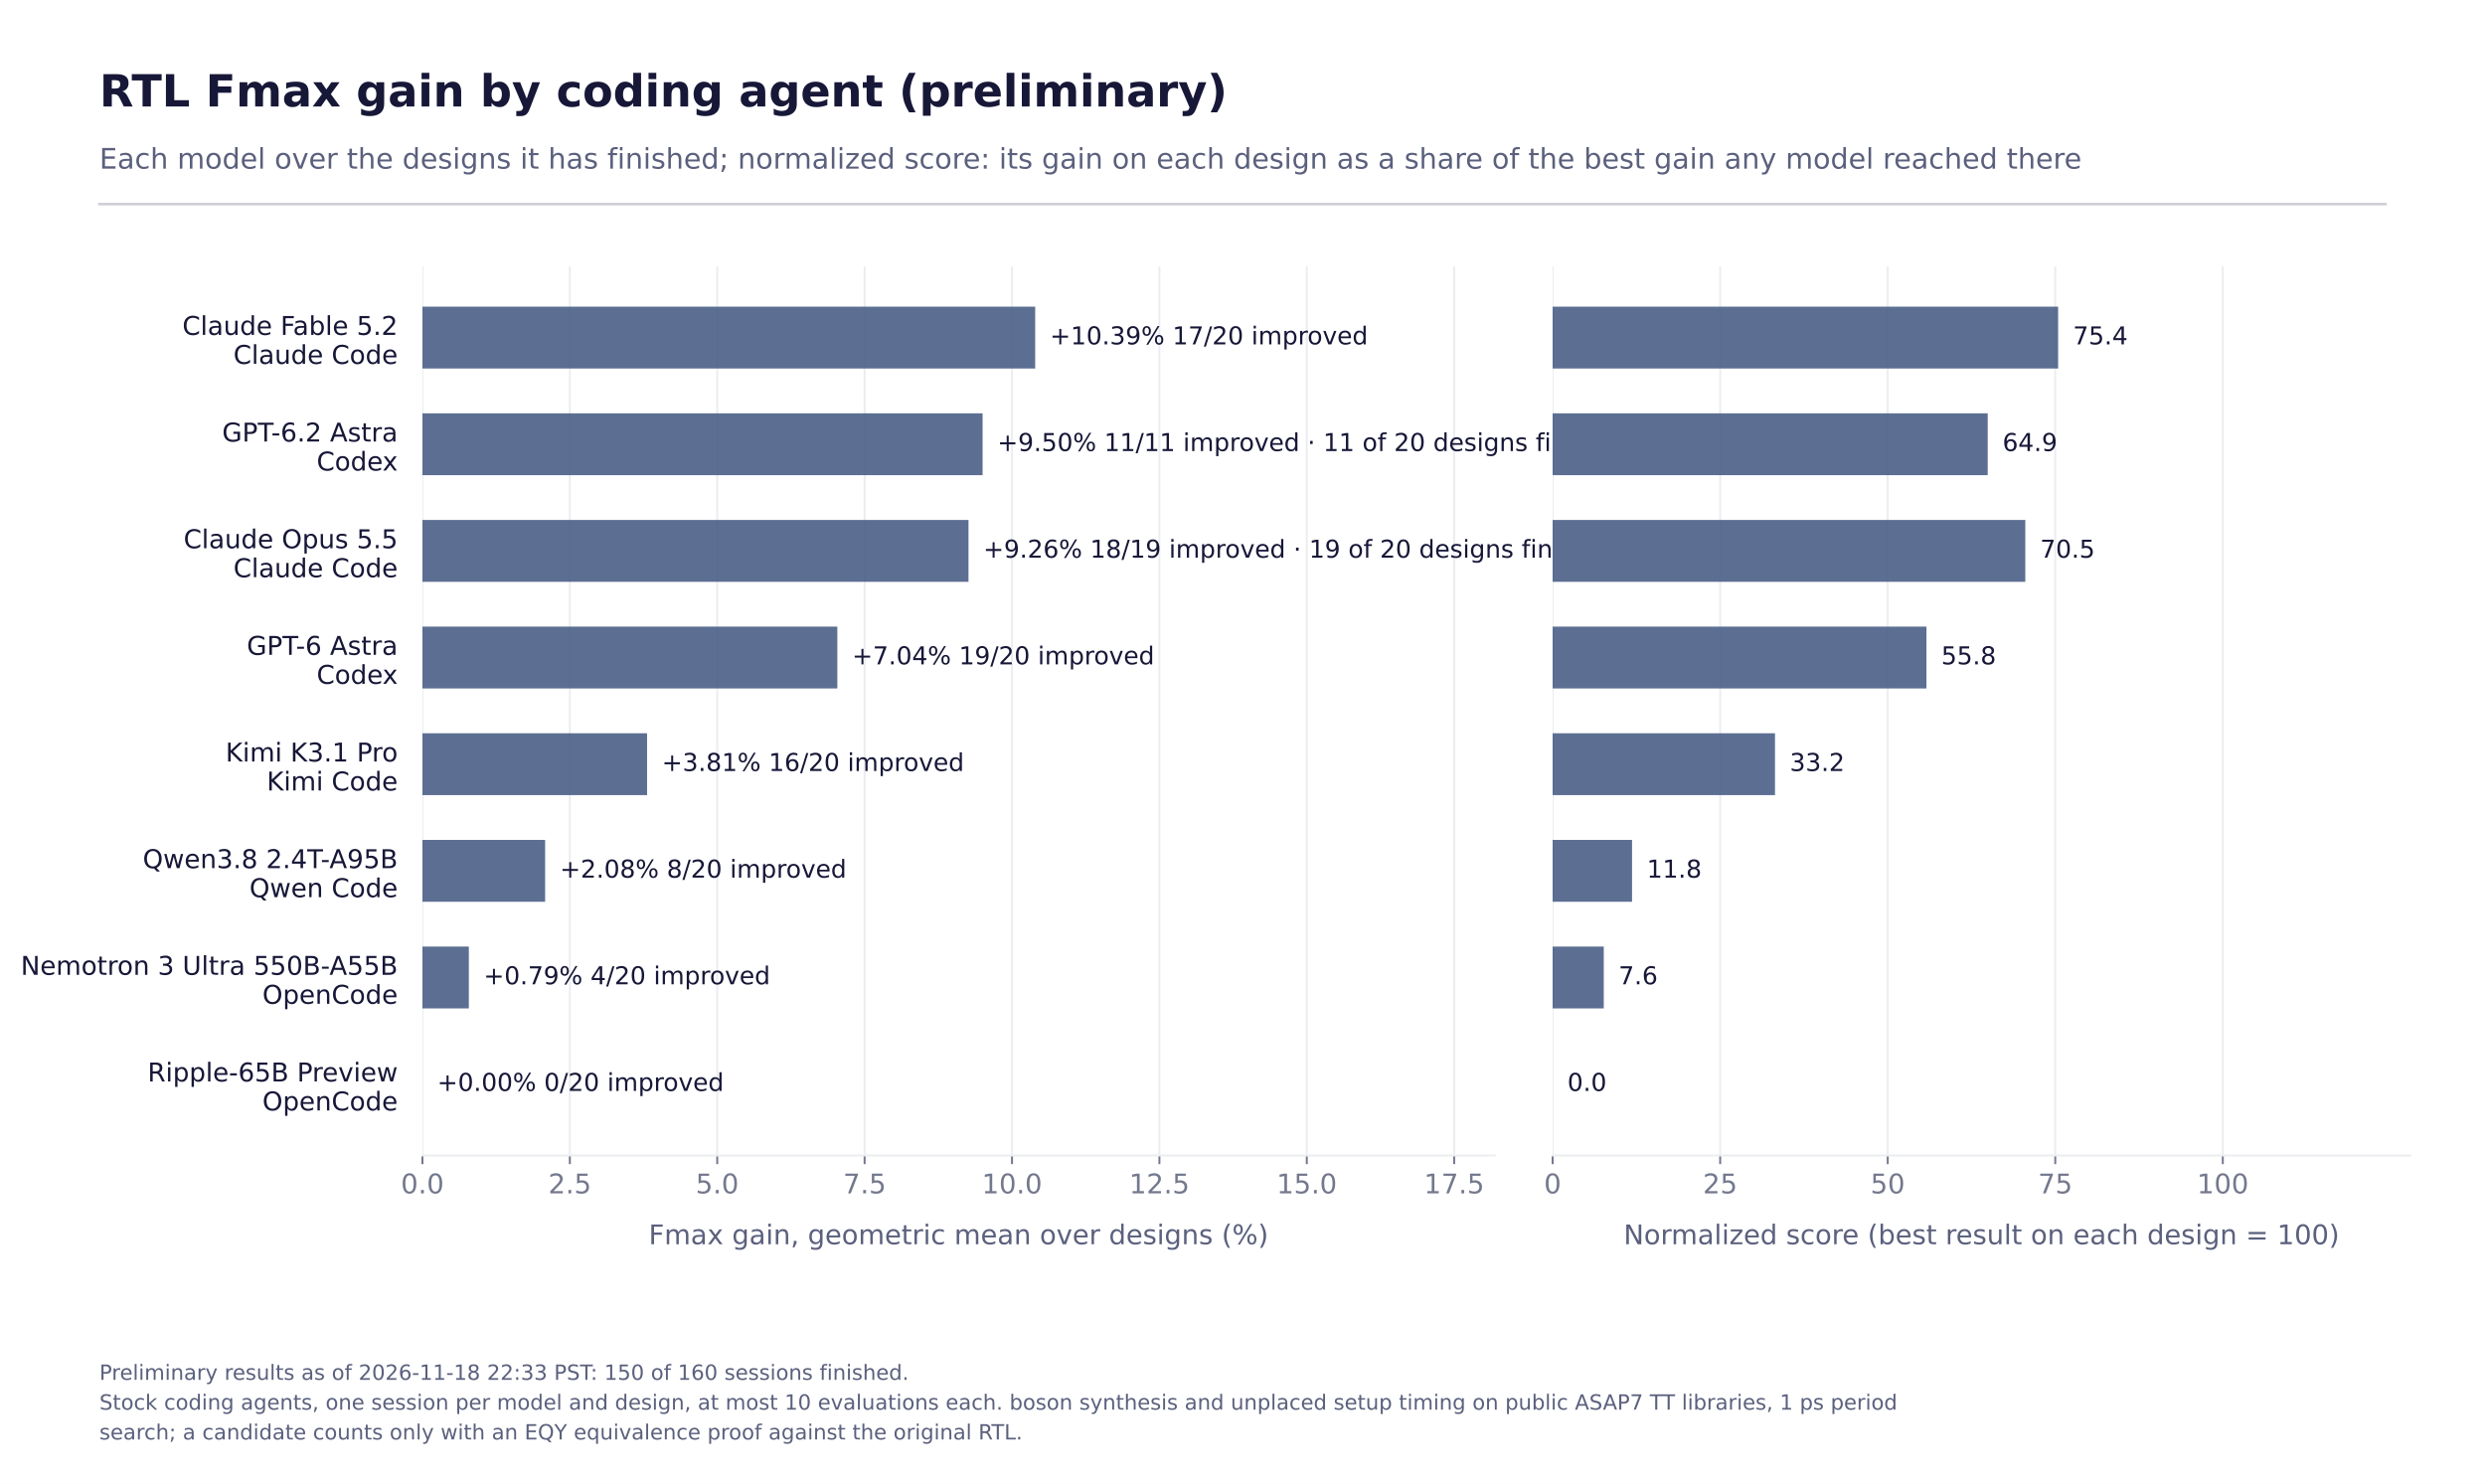
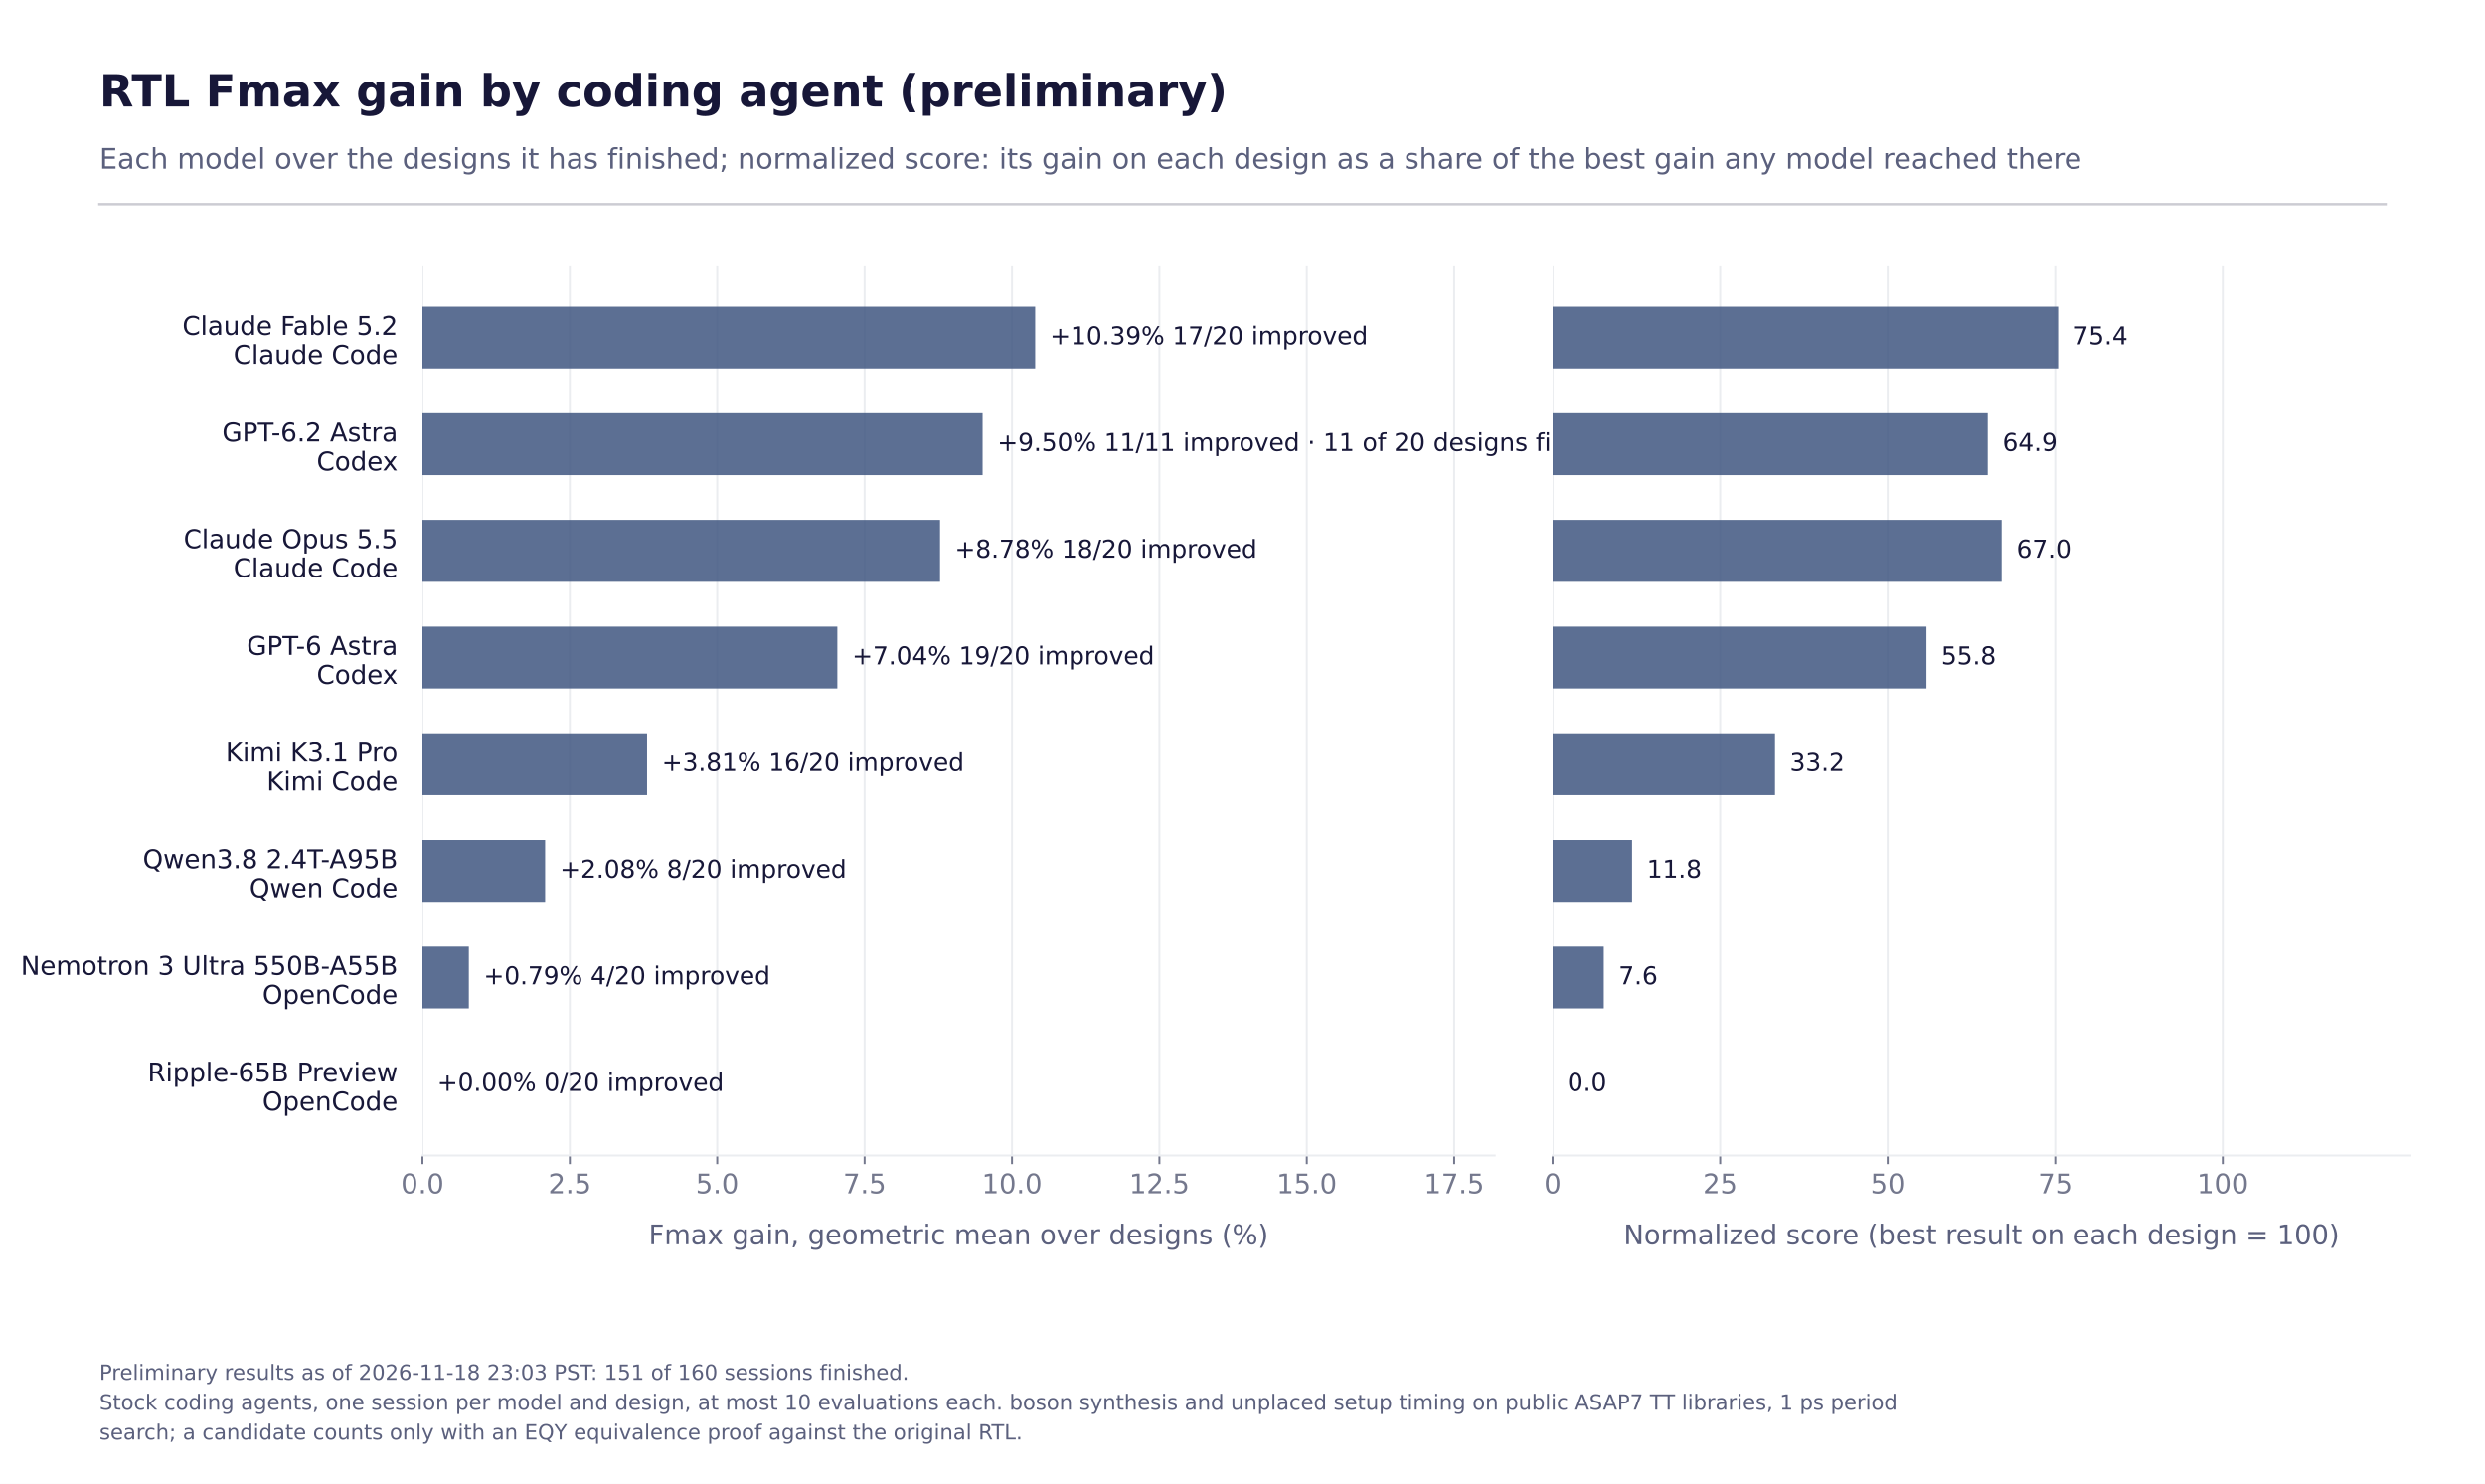
<svg xmlns="http://www.w3.org/2000/svg" xmlns:xlink="http://www.w3.org/1999/xlink" width="1008pt" height="601.92pt" viewBox="0 0 1008 601.92" version="1.1">
  <defs>
    <style type="text/css">*{stroke-linejoin: round; stroke-linecap: butt}</style>
  </defs>
  <g id="figure_1">
    <g id="patch_1">
      <path d="M 0 601.92  L 1008 601.92  L 1008 0  L 0 0  z " style="fill: #ffffff" />
    </g>
    <g id="axes_1">
      <g id="patch_2">
        <path d="M 171.36 468.72  L 606.311 468.72  L 606.311 108  L 171.36 108  z " style="fill: #ffffff" />
      </g>
      <g id="matplotlib.axis_1">
        <g id="xtick_1">
          <g id="line2d_1">
            <path d="M 171.36 468.72  L 171.36 108  " clip-path="url(#pb3bda55762)" style="fill: none; stroke: #ebedf0; stroke-width: 0.8; stroke-linecap: square" />
          </g>
          <g id="line2d_2">
            <defs>
              <path id="m93d353a957" d="M 0 0  L 0 3.5  " style="stroke: #74788d; stroke-width: 0.8" />
            </defs>
            <g>
              <use xlink:href="#m93d353a957" x="171.36" y="468.72" style="fill: #74788d; stroke: #74788d; stroke-width: 0.8" />
            </g>
          </g>
          <g id="text_1">
            <text style="fill: #74788d; font: 11px 'DejaVu Sans'; text-anchor: middle" x="171.36" y="484.078" transform="rotate(-0 171.36 484.0783)">0.0</text>
          </g>
        </g>
        <g id="xtick_2">
          <g id="line2d_3">
            <path d="M 231.146 468.72  L 231.146 108  " clip-path="url(#pb3bda55762)" style="fill: none; stroke: #ebedf0; stroke-width: 0.8; stroke-linecap: square" />
          </g>
          <g id="line2d_4">
            <g>
              <use xlink:href="#m93d353a957" x="231.146" y="468.72" style="fill: #74788d; stroke: #74788d; stroke-width: 0.8" />
            </g>
          </g>
          <g id="text_2">
            <text style="fill: #74788d; font: 11px 'DejaVu Sans'; text-anchor: middle" x="231.146" y="484.078" transform="rotate(-0 231.1463 484.0783)">2.5</text>
          </g>
        </g>
        <g id="xtick_3">
          <g id="line2d_5">
            <path d="M 290.933 468.72  L 290.933 108  " clip-path="url(#pb3bda55762)" style="fill: none; stroke: #ebedf0; stroke-width: 0.8; stroke-linecap: square" />
          </g>
          <g id="line2d_6">
            <g>
              <use xlink:href="#m93d353a957" x="290.933" y="468.72" style="fill: #74788d; stroke: #74788d; stroke-width: 0.8" />
            </g>
          </g>
          <g id="text_3">
            <text style="fill: #74788d; font: 11px 'DejaVu Sans'; text-anchor: middle" x="290.933" y="484.078" transform="rotate(-0 290.9326 484.0783)">5.0</text>
          </g>
        </g>
        <g id="xtick_4">
          <g id="line2d_7">
            <path d="M 350.719 468.72  L 350.719 108  " clip-path="url(#pb3bda55762)" style="fill: none; stroke: #ebedf0; stroke-width: 0.8; stroke-linecap: square" />
          </g>
          <g id="line2d_8">
            <g>
              <use xlink:href="#m93d353a957" x="350.719" y="468.72" style="fill: #74788d; stroke: #74788d; stroke-width: 0.8" />
            </g>
          </g>
          <g id="text_4">
            <text style="fill: #74788d; font: 11px 'DejaVu Sans'; text-anchor: middle" x="350.719" y="484.078" transform="rotate(-0 350.719 484.0783)">7.5</text>
          </g>
        </g>
        <g id="xtick_5">
          <g id="line2d_9">
            <path d="M 410.505 468.72  L 410.505 108  " clip-path="url(#pb3bda55762)" style="fill: none; stroke: #ebedf0; stroke-width: 0.8; stroke-linecap: square" />
          </g>
          <g id="line2d_10">
            <g>
              <use xlink:href="#m93d353a957" x="410.505" y="468.72" style="fill: #74788d; stroke: #74788d; stroke-width: 0.8" />
            </g>
          </g>
          <g id="text_5">
            <text style="fill: #74788d; font: 11px 'DejaVu Sans'; text-anchor: middle" x="410.505" y="484.078" transform="rotate(-0 410.5053 484.0783)">10.0</text>
          </g>
        </g>
        <g id="xtick_6">
          <g id="line2d_11">
            <path d="M 470.292 468.72  L 470.292 108  " clip-path="url(#pb3bda55762)" style="fill: none; stroke: #ebedf0; stroke-width: 0.8; stroke-linecap: square" />
          </g>
          <g id="line2d_12">
            <g>
              <use xlink:href="#m93d353a957" x="470.292" y="468.72" style="fill: #74788d; stroke: #74788d; stroke-width: 0.8" />
            </g>
          </g>
          <g id="text_6">
            <text style="fill: #74788d; font: 11px 'DejaVu Sans'; text-anchor: middle" x="470.292" y="484.078" transform="rotate(-0 470.2916 484.0783)">12.5</text>
          </g>
        </g>
        <g id="xtick_7">
          <g id="line2d_13">
            <path d="M 530.078 468.72  L 530.078 108  " clip-path="url(#pb3bda55762)" style="fill: none; stroke: #ebedf0; stroke-width: 0.8; stroke-linecap: square" />
          </g>
          <g id="line2d_14">
            <g>
              <use xlink:href="#m93d353a957" x="530.078" y="468.72" style="fill: #74788d; stroke: #74788d; stroke-width: 0.8" />
            </g>
          </g>
          <g id="text_7">
            <text style="fill: #74788d; font: 11px 'DejaVu Sans'; text-anchor: middle" x="530.078" y="484.078" transform="rotate(-0 530.0779 484.0783)">15.0</text>
          </g>
        </g>
        <g id="xtick_8">
          <g id="line2d_15">
            <path d="M 589.864 468.72  L 589.864 108  " clip-path="url(#pb3bda55762)" style="fill: none; stroke: #ebedf0; stroke-width: 0.8; stroke-linecap: square" />
          </g>
          <g id="line2d_16">
            <g>
              <use xlink:href="#m93d353a957" x="589.864" y="468.72" style="fill: #74788d; stroke: #74788d; stroke-width: 0.8" />
            </g>
          </g>
          <g id="text_8">
            <text style="fill: #74788d; font: 11px 'DejaVu Sans'; text-anchor: middle" x="589.864" y="484.078" transform="rotate(-0 589.8642 484.0783)">17.5</text>
          </g>
        </g>
        <g id="text_9">
          <text style="fill: #5b607d; font: 11px 'DejaVu Sans'; text-anchor: middle" x="388.836" y="504.724" transform="rotate(-0 388.8357 504.7242)">Fmax gain, geometric mean over designs (%)</text>
        </g>
      </g>
      <g id="matplotlib.axis_2">
        <g id="ytick_1">
          <g id="line2d_17" />
          <g id="text_10">
            <text style="fill: #171738; font: 10.5px 'DejaVu Sans'" transform="translate(73.96391 135.8506)">Claude Fable 5.2</text>
            <text style="fill: #171738; font: 10.5px 'DejaVu Sans'" transform="translate(94.67516 147.6083)">Claude Code</text>
          </g>
        </g>
        <g id="ytick_2">
          <g id="line2d_18" />
          <g id="text_11">
            <text style="fill: #171738; font: 10.5px 'DejaVu Sans'" transform="translate(90.09453 179.1127)">GPT-6.2 Astra</text>
            <text style="fill: #171738; font: 10.5px 'DejaVu Sans'" transform="translate(128.4458 190.8704)">Codex</text>
          </g>
        </g>
        <g id="ytick_3">
          <g id="line2d_19" />
          <g id="text_12">
            <text style="fill: #171738; font: 10.5px 'DejaVu Sans'" transform="translate(74.46758 222.3749)">Claude Opus 5.5</text>
            <text style="fill: #171738; font: 10.5px 'DejaVu Sans'" transform="translate(94.67516 234.1326)">Claude Code</text>
          </g>
        </g>
        <g id="ytick_4">
          <g id="line2d_20" />
          <g id="text_13">
            <text style="fill: #171738; font: 10.5px 'DejaVu Sans'" transform="translate(100.1122 265.6371)">GPT-6 Astra</text>
            <text style="fill: #171738; font: 10.5px 'DejaVu Sans'" transform="translate(128.4458 277.3948)">Codex</text>
          </g>
        </g>
        <g id="ytick_5">
          <g id="line2d_21" />
          <g id="text_14">
            <text style="fill: #171738; font: 10.5px 'DejaVu Sans'" transform="translate(91.50219 308.8993)">Kimi K3.1 Pro</text>
            <text style="fill: #171738; font: 10.5px 'DejaVu Sans'" transform="translate(108.1923 320.657)">Kimi Code</text>
          </g>
        </g>
        <g id="ytick_6">
          <g id="line2d_22" />
          <g id="text_15">
            <text style="fill: #171738; font: 10.5px 'DejaVu Sans'" transform="translate(57.90383 352.1614)">Qwen3.8 2.4T-A95B</text>
            <text style="fill: #171738; font: 10.5px 'DejaVu Sans'" transform="translate(101.172 363.9191)">Qwen Code</text>
          </g>
        </g>
        <g id="ytick_7">
          <g id="line2d_23" />
          <g id="text_16">
            <text style="fill: #171738; font: 10.5px 'DejaVu Sans'" transform="translate(8.409453 395.4236)">Nemotron 3 Ultra 550B-A55B</text>
            <text style="fill: #171738; font: 10.5px 'DejaVu Sans'" transform="translate(106.4302 407.1813)">OpenCode</text>
          </g>
        </g>
        <g id="ytick_8">
          <g id="line2d_24" />
          <g id="text_17">
            <text style="fill: #171738; font: 10.5px 'DejaVu Sans'" transform="translate(59.87914 438.6858)">Ripple-65B Preview</text>
            <text style="fill: #171738; font: 10.5px 'DejaVu Sans'" transform="translate(106.4302 450.4435)">OpenCode</text>
          </g>
        </g>
      </g>
      <g id="patch_3">
        <path d="M 171.36 124.396  L 419.904 124.396  L 419.904 149.488  L 171.36 149.488  z " clip-path="url(#pb3bda55762)" style="fill: #3f5680; opacity: 0.85" />
      </g>
      <g id="patch_4">
        <path d="M 171.36 167.659  L 398.572 167.659  L 398.572 192.751  L 171.36 192.751  z " clip-path="url(#pb3bda55762)" style="fill: #3f5680; opacity: 0.85" />
      </g>
      <g id="patch_5">
-         <path d="M 171.36 210.921  L 392.856 210.921  L 392.856 236.013  L 171.36 236.013  z " clip-path="url(#pb3bda55762)" style="fill: #3f5680; opacity: 0.85" />
+         <path d="M 171.36 210.921  L 381.306 210.921  L 381.306 236.013  L 171.36 236.013  z " clip-path="url(#pb3bda55762)" style="fill: #3f5680; opacity: 0.85" />
      </g>
      <g id="patch_6">
        <path d="M 171.36 254.183  L 339.647 254.183  L 339.647 279.275  L 171.36 279.275  z " clip-path="url(#pb3bda55762)" style="fill: #3f5680; opacity: 0.85" />
      </g>
      <g id="patch_7">
        <path d="M 171.36 297.445  L 262.474 297.445  L 262.474 322.537  L 171.36 322.537  z " clip-path="url(#pb3bda55762)" style="fill: #3f5680; opacity: 0.85" />
      </g>
      <g id="patch_8">
        <path d="M 171.36 340.707  L 221.126 340.707  L 221.126 365.799  L 171.36 365.799  z " clip-path="url(#pb3bda55762)" style="fill: #3f5680; opacity: 0.85" />
      </g>
      <g id="patch_9">
        <path d="M 171.36 383.969  L 190.181 383.969  L 190.181 409.061  L 171.36 409.061  z " clip-path="url(#pb3bda55762)" style="fill: #3f5680; opacity: 0.85" />
      </g>
      <g id="patch_10">
        <path d="M 171.36 427.232  L 171.36 427.232  L 171.36 452.324  L 171.36 452.324  z " clip-path="url(#pb3bda55762)" style="fill: #3f5680; opacity: 0.85" />
      </g>
      <g id="patch_11">
        <path d="M 171.36 468.72  L 606.311 468.72  " style="fill: none; stroke: #ebedf0; stroke-width: 0.8; stroke-linejoin: miter; stroke-linecap: square" />
      </g>
      <g id="text_18">
        <text style="fill: #171738; font: 10px 'DejaVu Sans'; text-anchor: start" x="425.904" y="139.702" transform="rotate(-0 425.9037 139.7018)">+10.39%   17/20 improved</text>
      </g>
      <g id="text_19">
        <text style="fill: #171738; font: 10px 'DejaVu Sans'; text-anchor: start" x="404.572" y="182.964" transform="rotate(-0 404.5719 182.9639)">+9.50%   11/11 improved · 11 of 20 designs finished</text>
      </g>
      <g id="text_20">
-         <text style="fill: #171738; font: 10px 'DejaVu Sans'; text-anchor: start" x="398.856" y="226.226" transform="rotate(-0 398.8564 226.2261)">+9.26%   18/19 improved · 19 of 20 designs finished</text>
+         <text style="fill: #171738; font: 10px 'DejaVu Sans'; text-anchor: start" x="387.306" y="226.226" transform="rotate(-0 387.3056 226.2261)">+8.78%   18/20 improved</text>
      </g>
      <g id="text_21">
        <text style="fill: #171738; font: 10px 'DejaVu Sans'; text-anchor: start" x="345.647" y="269.488" transform="rotate(-0 345.6465 269.4883)">+7.04%   19/20 improved</text>
      </g>
      <g id="text_22">
        <text style="fill: #171738; font: 10px 'DejaVu Sans'; text-anchor: start" x="268.474" y="312.75" transform="rotate(-0 268.4744 312.7505)">+3.81%   16/20 improved</text>
      </g>
      <g id="text_23">
        <text style="fill: #171738; font: 10px 'DejaVu Sans'; text-anchor: start" x="227.126" y="356.013" transform="rotate(-0 227.1261 356.0126)">+2.08%   8/20 improved</text>
      </g>
      <g id="text_24">
        <text style="fill: #171738; font: 10px 'DejaVu Sans'; text-anchor: start" x="196.181" y="399.275" transform="rotate(-0 196.1807 399.2748)">+0.79%   4/20 improved</text>
      </g>
      <g id="text_25">
        <text style="fill: #171738; font: 10px 'DejaVu Sans'; text-anchor: start" x="177.36" y="442.537" transform="rotate(-0 177.36 442.537)">+0.00%   0/20 improved</text>
      </g>
    </g>
    <g id="axes_2">
      <g id="patch_12">
        <path d="M 629.799 468.72  L 977.76 468.72  L 977.76 108  L 629.799 108  z " style="fill: #ffffff" />
      </g>
      <g id="matplotlib.axis_3">
        <g id="xtick_9">
          <g id="line2d_25">
            <path d="M 629.799 468.72  L 629.799 108  " clip-path="url(#p01aa2b09fa)" style="fill: none; stroke: #ebedf0; stroke-width: 0.8; stroke-linecap: square" />
          </g>
          <g id="line2d_26">
            <g>
              <use xlink:href="#m93d353a957" x="629.799" y="468.72" style="fill: #74788d; stroke: #74788d; stroke-width: 0.8" />
            </g>
          </g>
          <g id="text_26">
            <text style="fill: #74788d; font: 11px 'DejaVu Sans'; text-anchor: middle" x="629.799" y="484.078" transform="rotate(-0 629.7988 484.0783)">0</text>
          </g>
        </g>
        <g id="xtick_10">
          <g id="line2d_27">
            <path d="M 697.76 468.72  L 697.76 108  " clip-path="url(#p01aa2b09fa)" style="fill: none; stroke: #ebedf0; stroke-width: 0.8; stroke-linecap: square" />
          </g>
          <g id="line2d_28">
            <g>
              <use xlink:href="#m93d353a957" x="697.76" y="468.72" style="fill: #74788d; stroke: #74788d; stroke-width: 0.8" />
            </g>
          </g>
          <g id="text_27">
            <text style="fill: #74788d; font: 11px 'DejaVu Sans'; text-anchor: middle" x="697.76" y="484.078" transform="rotate(-0 697.76 484.0783)">25</text>
          </g>
        </g>
        <g id="xtick_11">
          <g id="line2d_29">
            <path d="M 765.721 468.72  L 765.721 108  " clip-path="url(#p01aa2b09fa)" style="fill: none; stroke: #ebedf0; stroke-width: 0.8; stroke-linecap: square" />
          </g>
          <g id="line2d_30">
            <g>
              <use xlink:href="#m93d353a957" x="765.721" y="468.72" style="fill: #74788d; stroke: #74788d; stroke-width: 0.8" />
            </g>
          </g>
          <g id="text_28">
            <text style="fill: #74788d; font: 11px 'DejaVu Sans'; text-anchor: middle" x="765.721" y="484.078" transform="rotate(-0 765.7212 484.0783)">50</text>
          </g>
        </g>
        <g id="xtick_12">
          <g id="line2d_31">
            <path d="M 833.682 468.72  L 833.682 108  " clip-path="url(#p01aa2b09fa)" style="fill: none; stroke: #ebedf0; stroke-width: 0.8; stroke-linecap: square" />
          </g>
          <g id="line2d_32">
            <g>
              <use xlink:href="#m93d353a957" x="833.682" y="468.72" style="fill: #74788d; stroke: #74788d; stroke-width: 0.8" />
            </g>
          </g>
          <g id="text_29">
            <text style="fill: #74788d; font: 11px 'DejaVu Sans'; text-anchor: middle" x="833.682" y="484.078" transform="rotate(-0 833.6823 484.0783)">75</text>
          </g>
        </g>
        <g id="xtick_13">
          <g id="line2d_33">
            <path d="M 901.643 468.72  L 901.643 108  " clip-path="url(#p01aa2b09fa)" style="fill: none; stroke: #ebedf0; stroke-width: 0.8; stroke-linecap: square" />
          </g>
          <g id="line2d_34">
            <g>
              <use xlink:href="#m93d353a957" x="901.643" y="468.72" style="fill: #74788d; stroke: #74788d; stroke-width: 0.8" />
            </g>
          </g>
          <g id="text_30">
            <text style="fill: #74788d; font: 11px 'DejaVu Sans'; text-anchor: middle" x="901.643" y="484.078" transform="rotate(-0 901.6435 484.0783)">100</text>
          </g>
        </g>
        <g id="text_31">
          <text style="fill: #5b607d; font: 11px 'DejaVu Sans'; text-anchor: middle" x="803.779" y="504.724" transform="rotate(-0 803.7794 504.7242)">Normalized score (best result on each design = 100)</text>
        </g>
      </g>
      <g id="matplotlib.axis_4">
        <g id="ytick_9">
          <g id="line2d_35" />
        </g>
        <g id="ytick_10">
          <g id="line2d_36" />
        </g>
        <g id="ytick_11">
          <g id="line2d_37" />
        </g>
        <g id="ytick_12">
          <g id="line2d_38" />
        </g>
        <g id="ytick_13">
          <g id="line2d_39" />
        </g>
        <g id="ytick_14">
          <g id="line2d_40" />
        </g>
        <g id="ytick_15">
          <g id="line2d_41" />
        </g>
        <g id="ytick_16">
          <g id="line2d_42" />
        </g>
      </g>
      <g id="patch_13">
        <path d="M 629.799 124.396  L 834.851 124.396  L 834.851 149.488  L 629.799 149.488  z " clip-path="url(#p01aa2b09fa)" style="fill: #3f5680; opacity: 0.85" />
      </g>
      <g id="patch_14">
        <path d="M 629.799 167.659  L 806.28 167.659  L 806.28 192.751  L 629.799 192.751  z " clip-path="url(#p01aa2b09fa)" style="fill: #3f5680; opacity: 0.85" />
      </g>
      <g id="patch_15">
-         <path d="M 629.799 210.921  L 821.531 210.921  L 821.531 236.013  L 629.799 236.013  z " clip-path="url(#p01aa2b09fa)" style="fill: #3f5680; opacity: 0.85" />
+         <path d="M 629.799 210.921  L 811.935 210.921  L 811.935 236.013  L 629.799 236.013  z " clip-path="url(#p01aa2b09fa)" style="fill: #3f5680; opacity: 0.85" />
      </g>
      <g id="patch_16">
        <path d="M 629.799 254.183  L 781.434 254.183  L 781.434 279.275  L 629.799 279.275  z " clip-path="url(#p01aa2b09fa)" style="fill: #3f5680; opacity: 0.85" />
      </g>
      <g id="patch_17">
        <path d="M 629.799 297.445  L 719.997 297.445  L 719.997 322.537  L 629.799 322.537  z " clip-path="url(#p01aa2b09fa)" style="fill: #3f5680; opacity: 0.85" />
      </g>
      <g id="patch_18">
        <path d="M 629.799 340.707  L 662.012 340.707  L 662.012 365.799  L 629.799 365.799  z " clip-path="url(#p01aa2b09fa)" style="fill: #3f5680; opacity: 0.85" />
      </g>
      <g id="patch_19">
        <path d="M 629.799 383.969  L 650.541 383.969  L 650.541 409.061  L 629.799 409.061  z " clip-path="url(#p01aa2b09fa)" style="fill: #3f5680; opacity: 0.85" />
      </g>
      <g id="patch_20">
        <path d="M 629.799 427.232  L 629.799 427.232  L 629.799 452.324  L 629.799 452.324  z " clip-path="url(#p01aa2b09fa)" style="fill: #3f5680; opacity: 0.85" />
      </g>
      <g id="patch_21">
        <path d="M 629.799 468.72  L 977.76 468.72  " style="fill: none; stroke: #ebedf0; stroke-width: 0.8; stroke-linejoin: miter; stroke-linecap: square" />
      </g>
      <g id="text_32">
        <text style="fill: #171738; font: 10px 'DejaVu Sans'; text-anchor: start" x="840.851" y="139.702" transform="rotate(-0 840.8513 139.7018)">75.4</text>
      </g>
      <g id="text_33">
        <text style="fill: #171738; font: 10px 'DejaVu Sans'; text-anchor: start" x="812.28" y="182.964" transform="rotate(-0 812.2804 182.9639)">64.9</text>
      </g>
      <g id="text_34">
-         <text style="fill: #171738; font: 10px 'DejaVu Sans'; text-anchor: start" x="827.531" y="226.226" transform="rotate(-0 827.5309 226.2261)">70.5</text>
+         <text style="fill: #171738; font: 10px 'DejaVu Sans'; text-anchor: start" x="817.935" y="226.226" transform="rotate(-0 817.9348 226.2261)">67.0</text>
      </g>
      <g id="text_35">
        <text style="fill: #171738; font: 10px 'DejaVu Sans'; text-anchor: start" x="787.434" y="269.488" transform="rotate(-0 787.4338 269.4883)">55.8</text>
      </g>
      <g id="text_36">
        <text style="fill: #171738; font: 10px 'DejaVu Sans'; text-anchor: start" x="725.997" y="312.75" transform="rotate(-0 725.9969 312.7505)">33.2</text>
      </g>
      <g id="text_37">
        <text style="fill: #171738; font: 10px 'DejaVu Sans'; text-anchor: start" x="668.012" y="356.013" transform="rotate(-0 668.0124 356.0126)">11.8</text>
      </g>
      <g id="text_38">
        <text style="fill: #171738; font: 10px 'DejaVu Sans'; text-anchor: start" x="656.541" y="399.275" transform="rotate(-0 656.5406 399.2748)">7.6</text>
      </g>
      <g id="text_39">
        <text style="fill: #171738; font: 10px 'DejaVu Sans'; text-anchor: start" x="635.799" y="442.537" transform="rotate(-0 635.7988 442.537)">0.0</text>
      </g>
    </g>
    <g id="line2d_43">
      <path d="M 40.32 82.8  L 967.68 82.8  " style="fill: none; stroke: #171738; stroke-opacity: 0.22; stroke-linecap: square" />
    </g>
    <g id="text_40">
      <text style="fill: #171738; font: 700 18px 'DejaVu Sans'; text-anchor: start" x="40.32" y="43.2" transform="rotate(-0 40.32 43.2)">RTL Fmax gain by coding agent (preliminary)</text>
    </g>
    <g id="text_41">
      <text style="fill: #5b607d; font: 11.5px 'DejaVu Sans'; text-anchor: start" x="40.32" y="68.4" transform="rotate(-0 40.32 68.4)">Each model over the designs it has finished; normalized score: its gain on each design as a share of the best gain any model reached there</text>
    </g>
    <g id="text_42">
-       <text style="fill: #5b607d; font: 8.5px 'DejaVu Sans'" transform="translate(40.32 559.7168)">Preliminary results as of 2026-11-18 22:33 PST: 150 of 160 sessions finished.</text>
+       <text style="fill: #5b607d; font: 8.5px 'DejaVu Sans'" transform="translate(40.32 559.7168)">Preliminary results as of 2026-11-18 23:03 PST: 151 of 160 sessions finished.</text>
      <text style="fill: #5b607d; font: 8.5px 'DejaVu Sans'" transform="translate(40.32 571.8184)">Stock coding agents, one session per model and design, at most 10 evaluations each. boson synthesis and unplaced setup timing on public ASAP7 TT libraries, 1 ps period</text>
      <text style="fill: #5b607d; font: 8.5px 'DejaVu Sans'" transform="translate(40.32 583.92)">search; a candidate counts only with an EQY equivalence proof against the original RTL.</text>
    </g>
  </g>
  <defs>
    <clipPath id="pb3bda55762">
      <rect x="171.36" y="108" width="434.951" height="360.72" />
    </clipPath>
    <clipPath id="p01aa2b09fa">
      <rect x="629.799" y="108" width="347.961" height="360.72" />
    </clipPath>
  </defs>
</svg>
